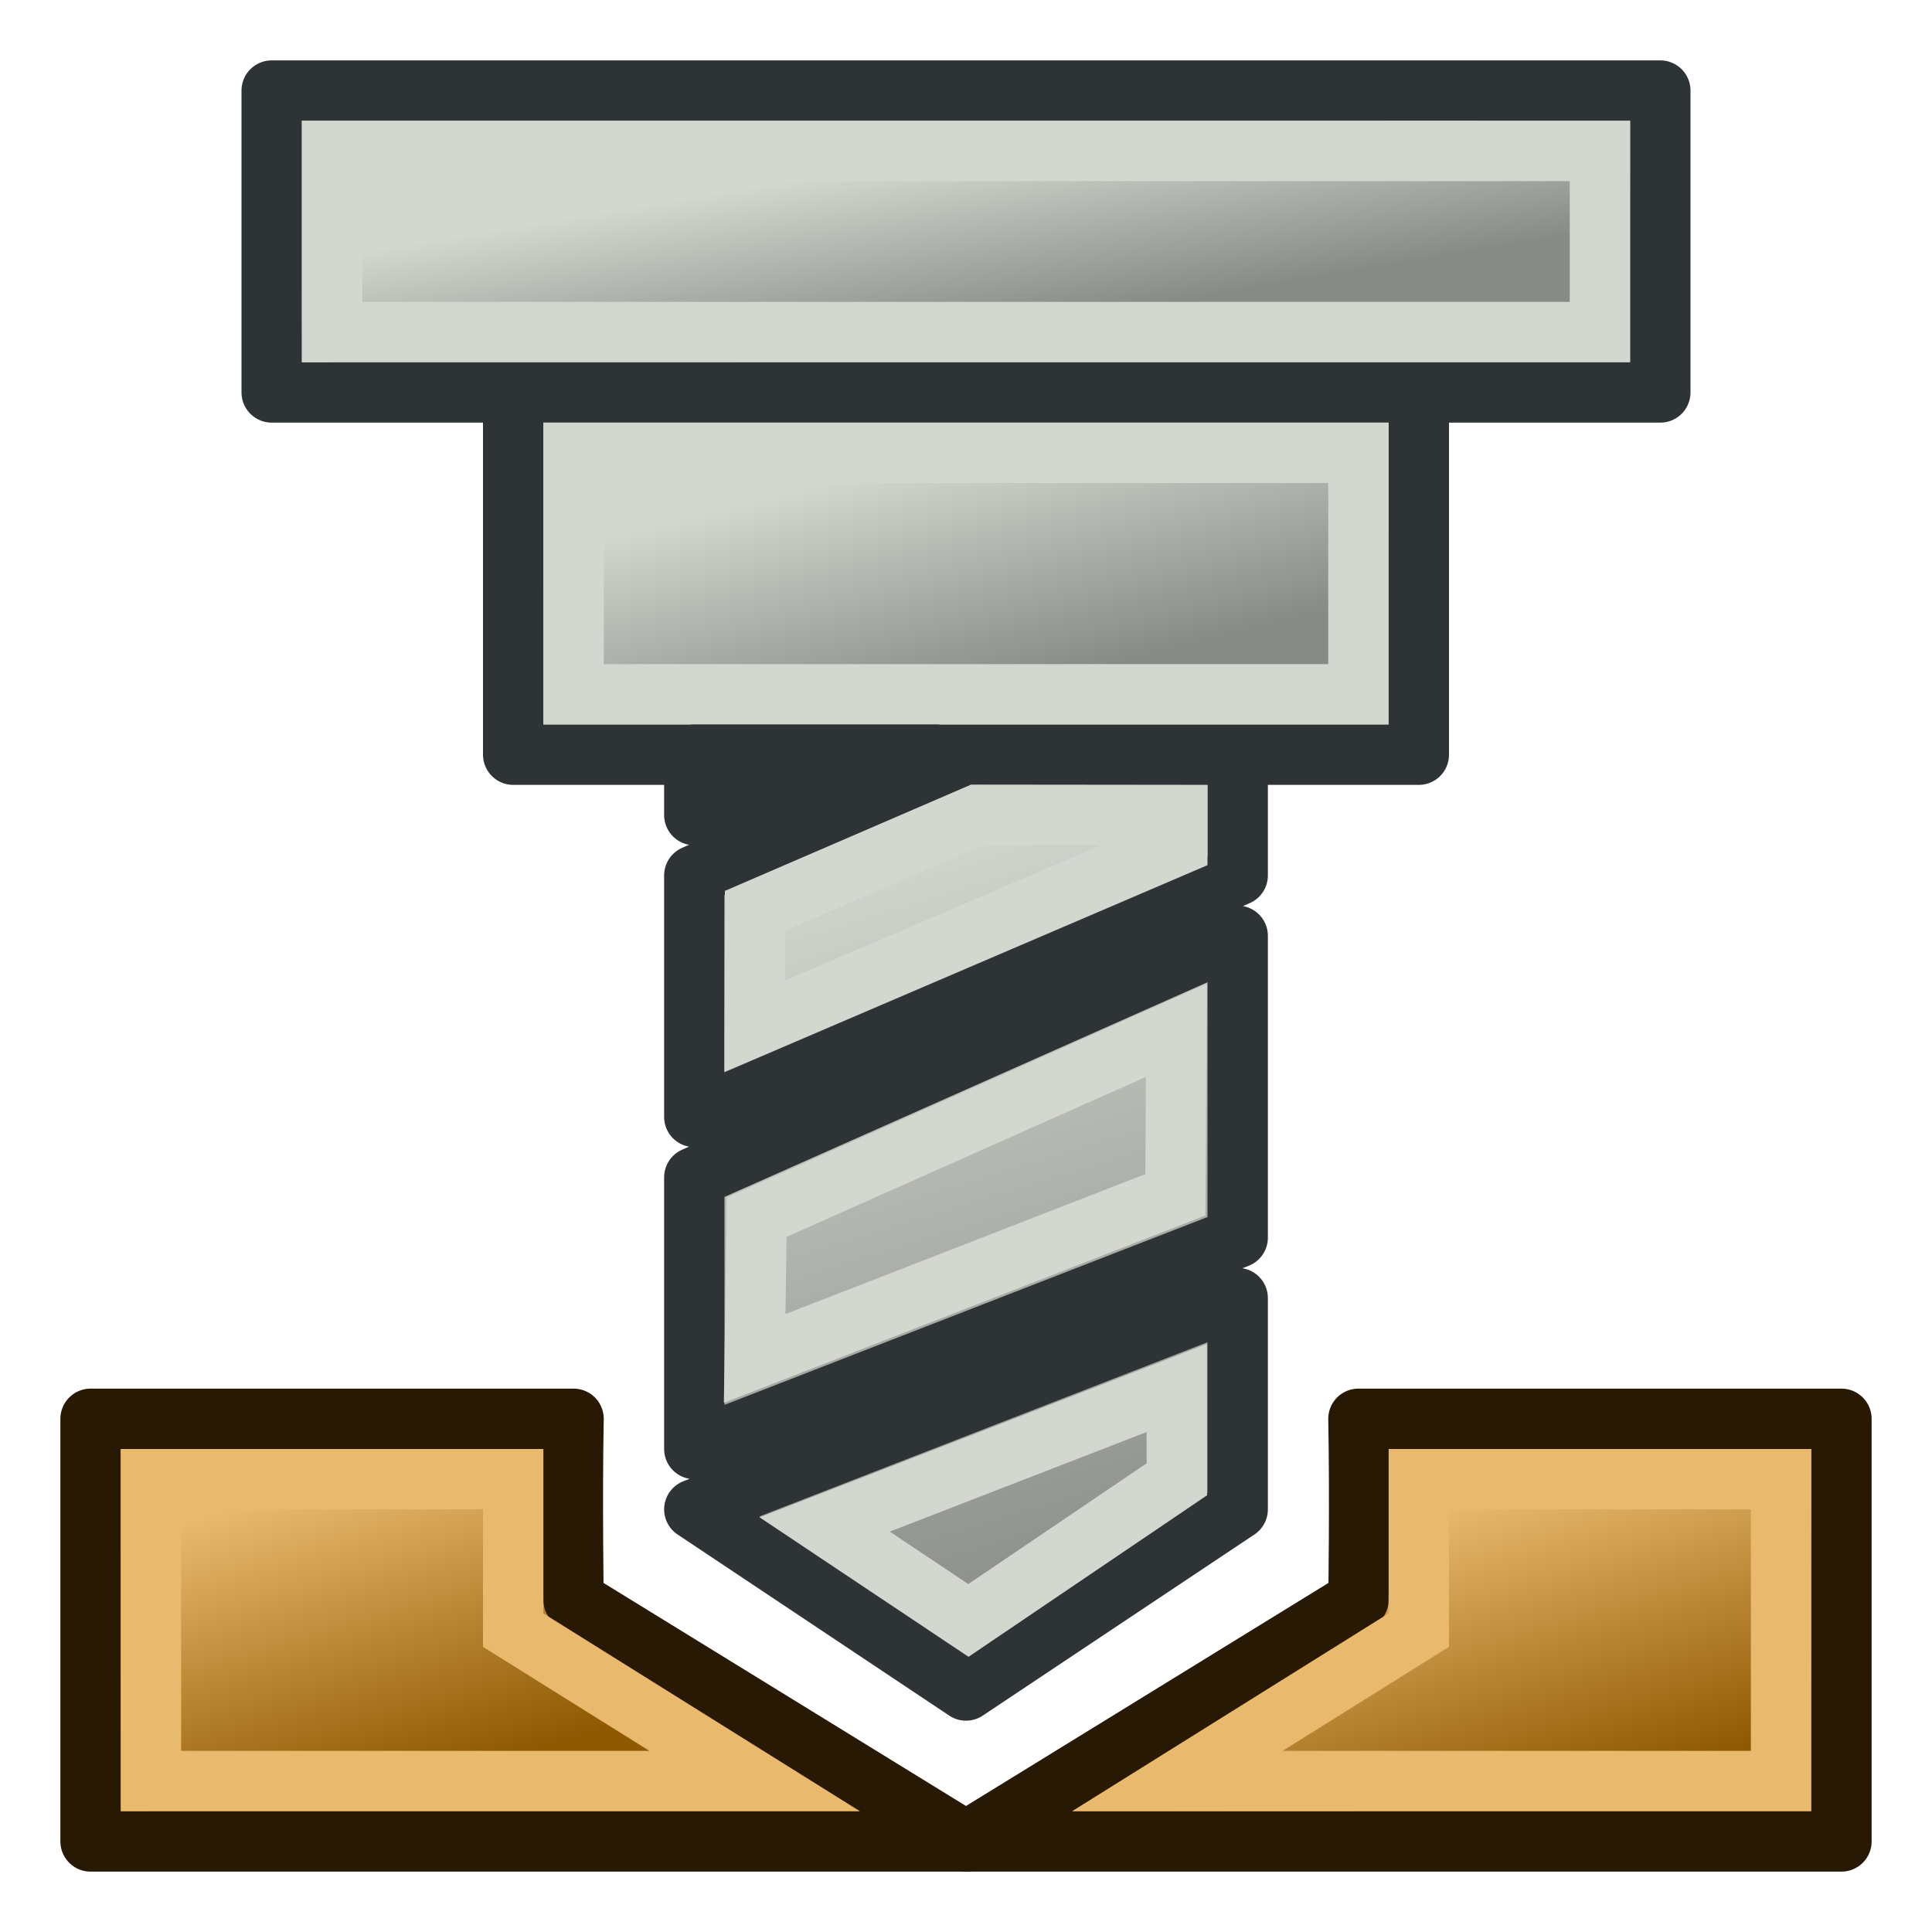
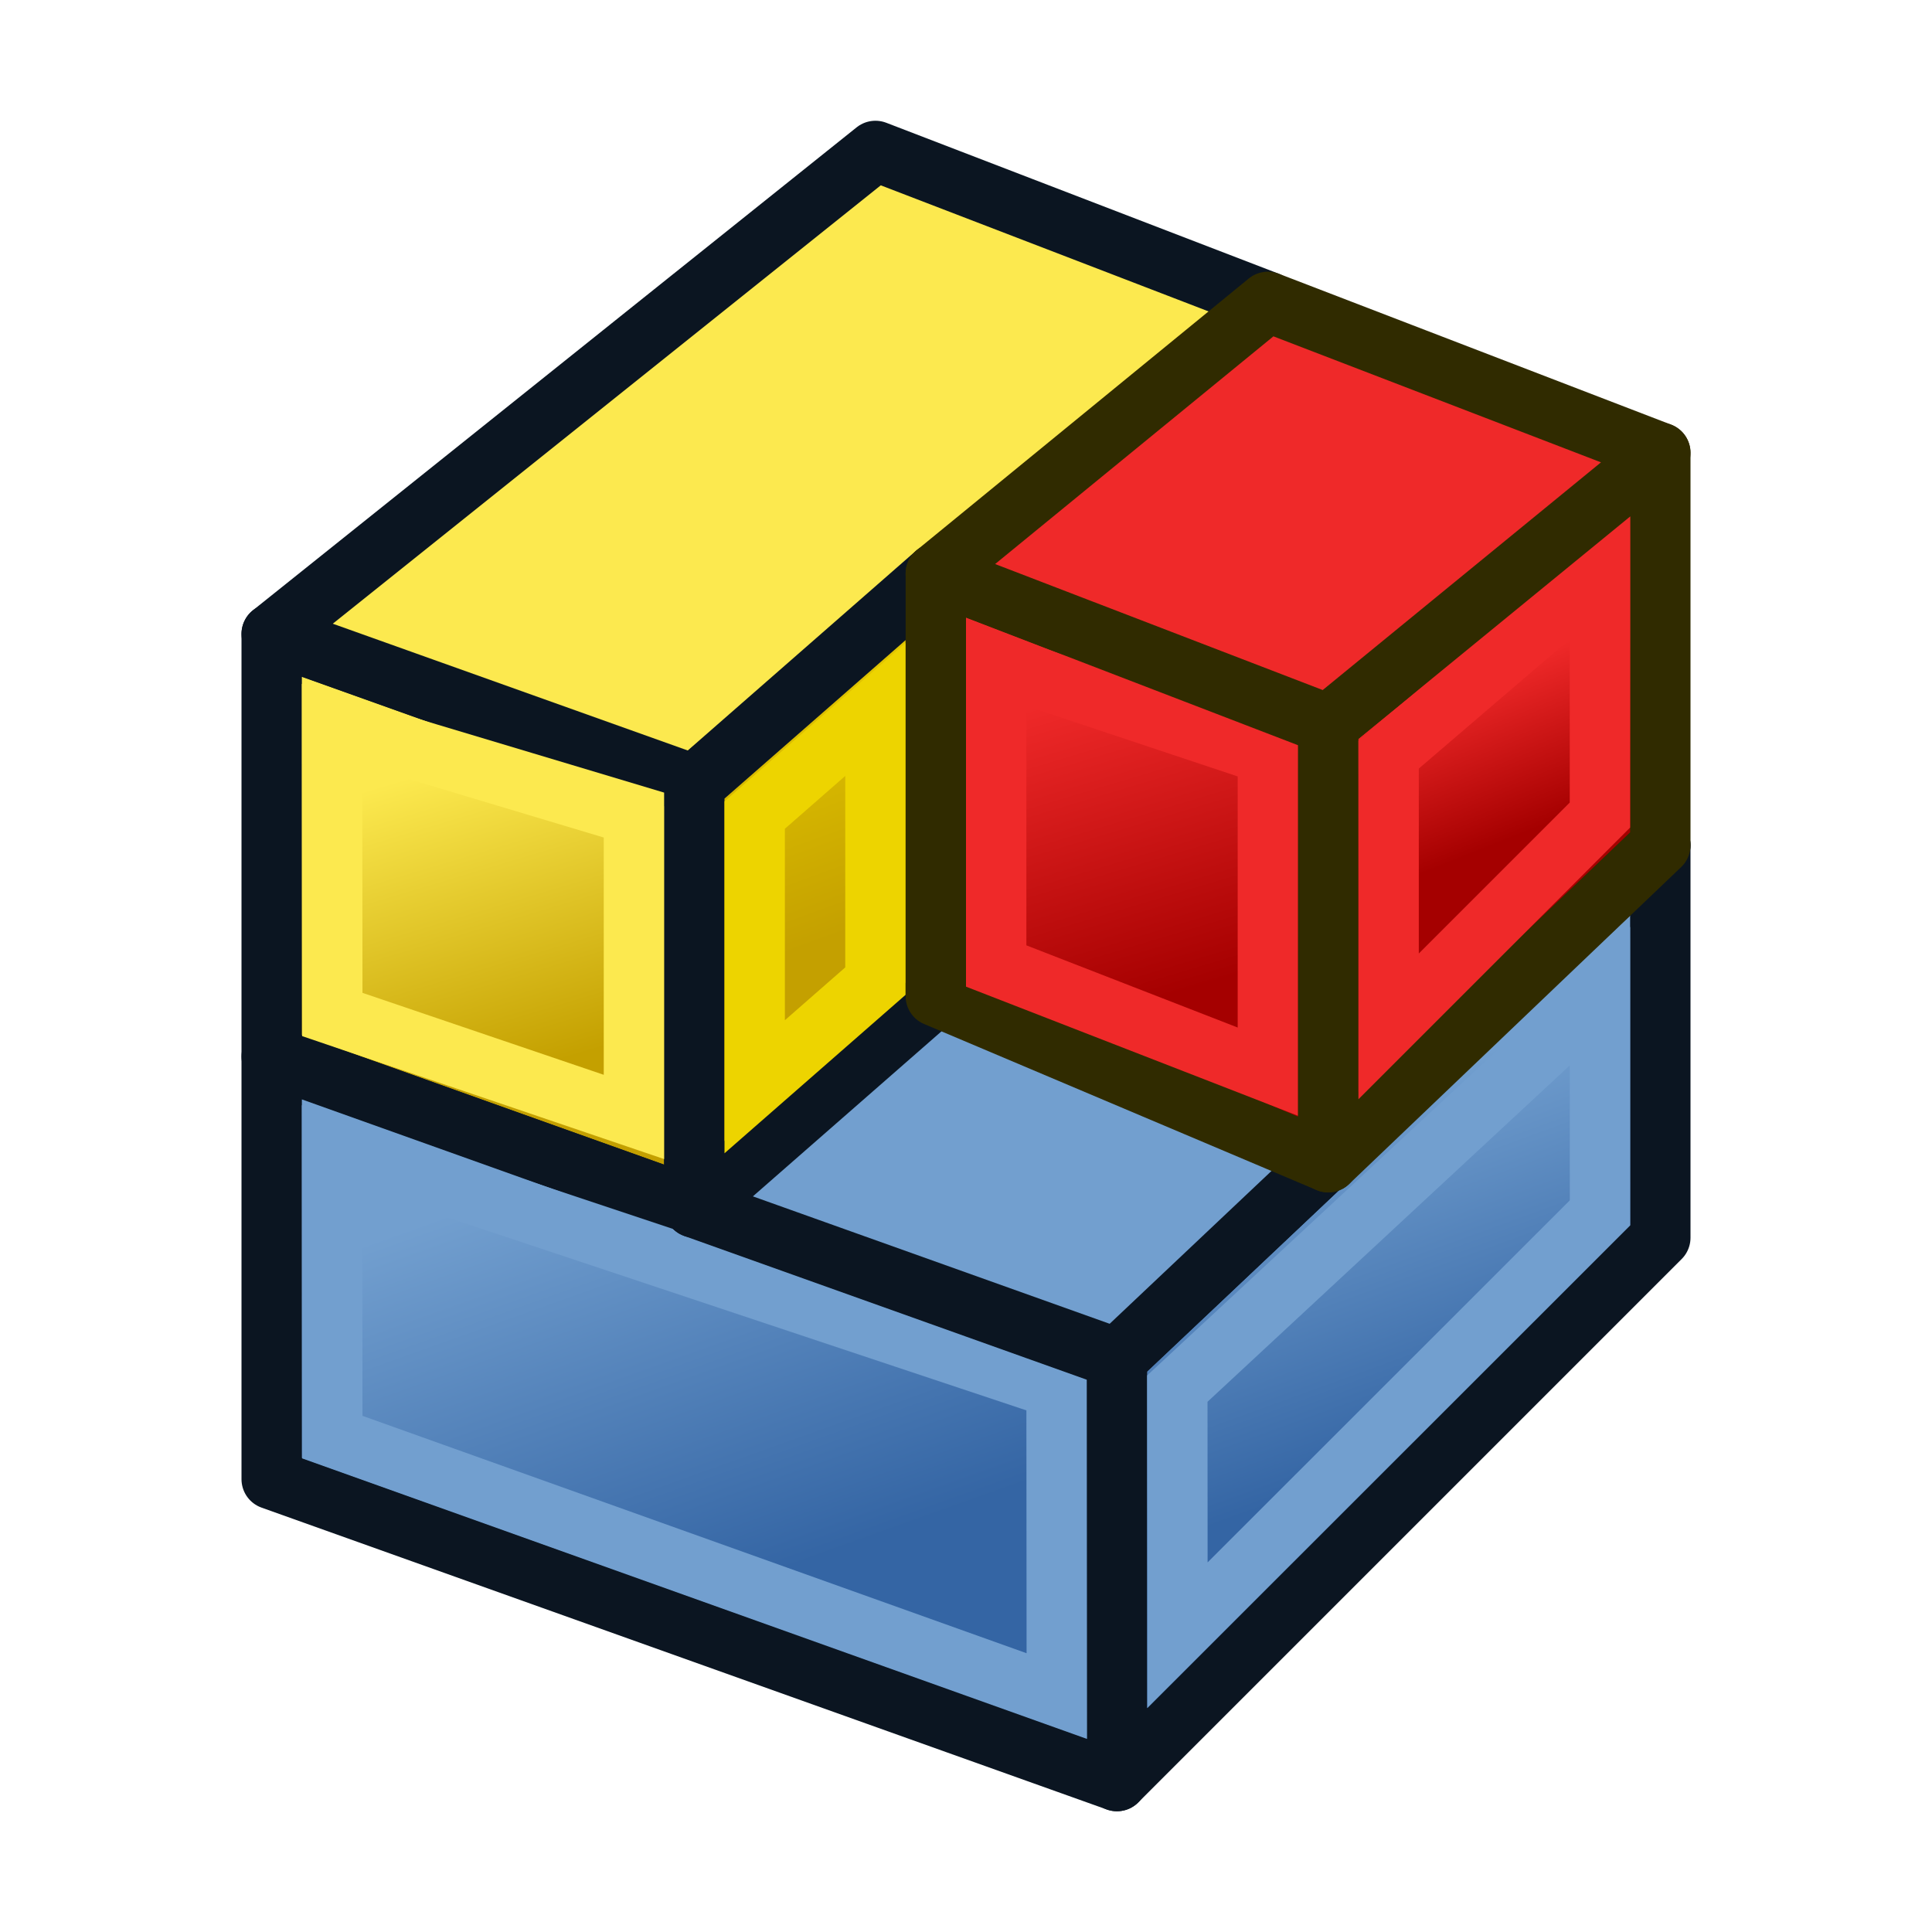
- <svg xmlns="http://www.w3.org/2000/svg" xmlns:xlink="http://www.w3.org/1999/xlink" width="64px" height="64px" id="svg2816" version="1.1">
-   <defs id="defs2818">
-     <linearGradient id="linearGradient4031">
-       <stop id="stop4033" offset="0" style="stop-color:#d3d7cf;stop-opacity:1" />
-       <stop id="stop4035" offset="1" style="stop-color:#888a85;stop-opacity:1" />
+ <svg xmlns="http://www.w3.org/2000/svg" xmlns:xlink="http://www.w3.org/1999/xlink" width="64" height="64" id="svg3559" version="1.1" viewBox="0 0 64 64">
+   <defs id="defs3561">
+     <linearGradient id="linearGradient1083">
+       <stop style="stop-color:#a50000;stop-opacity:1" offset="0" id="stop1079" />
+       <stop style="stop-color:#ef2929;stop-opacity:1" offset="1" id="stop1081" />
    </linearGradient>
-     <linearGradient id="linearGradient3989">
-       <stop id="stop3991" offset="0" style="stop-color:#d3d7cf;stop-opacity:1" />
-       <stop id="stop3993" offset="1" style="stop-color:#888a85;stop-opacity:1" />
+     <linearGradient id="linearGradient4383-1">
+       <stop id="stop69725" offset="0" style="stop-color:#c4a000;stop-opacity:1" />
+       <stop id="stop69727" offset="1" style="stop-color:#fce94f;stop-opacity:1" />
    </linearGradient>
-     <linearGradient id="linearGradient3945">
-       <stop style="stop-color:#8f5902;stop-opacity:1" offset="0" id="stop3947" />
-       <stop style="stop-color:#e9b96e;stop-opacity:1" offset="1" id="stop3949" />
+     <linearGradient id="linearGradient4383">
+       <stop style="stop-color:#3465a4;stop-opacity:1" offset="0" id="stop4385" />
+       <stop style="stop-color:#729fcf;stop-opacity:1" offset="1" id="stop4387" />
    </linearGradient>
-     <linearGradient id="linearGradient3937">
-       <stop style="stop-color:#8f5902;stop-opacity:1" offset="0" id="stop3939" />
-       <stop style="stop-color:#e9b96e;stop-opacity:1" offset="1" id="stop3941" />
+     <linearGradient xlink:href="#linearGradient4383-1" id="linearGradient4389" x1="20.244" y1="37.588" x2="17.244" y2="27.588" gradientUnits="userSpaceOnUse" gradientTransform="translate(-1.243533,-2.588112)" />
+     <linearGradient xlink:href="#linearGradient4383" id="linearGradient4399" x1="48.714" y1="45.586" x2="44.714" y2="34.586" gradientUnits="userSpaceOnUse" gradientTransform="translate(1.285649,1.414214)" />
+     <linearGradient xlink:href="#linearGradient4383-3" id="linearGradient4389-0" x1="27.244" y1="54.588" x2="21.244" y2="30.588" gradientUnits="userSpaceOnUse" gradientTransform="translate(-1.243533,-2.588112)" />
+     <linearGradient id="linearGradient4383-3">
+       <stop style="stop-color:#3465a4;stop-opacity:1" offset="0" id="stop4385-1" />
+       <stop style="stop-color:#729fcf;stop-opacity:1" offset="1" id="stop4387-2" />
    </linearGradient>
-     <linearGradient id="linearGradient4513">
-       <stop style="stop-color:#d3d7cf;stop-opacity:1" offset="0" id="stop4515" />
-       <stop style="stop-color:#888a85;stop-opacity:1" offset="1" id="stop4517" />
+     <linearGradient xlink:href="#linearGradient4393-9" id="linearGradient4399-7" x1="48.714" y1="45.586" x2="40.714" y2="24.586" gradientUnits="userSpaceOnUse" gradientTransform="translate(1.285649,1.414214)" />
+     <linearGradient id="linearGradient4393-9">
+       <stop style="stop-color:#204a87;stop-opacity:1" offset="0" id="stop4395-8" />
+       <stop style="stop-color:#3465a4;stop-opacity:1" offset="1" id="stop4397-1" />
    </linearGradient>
-     <linearGradient id="linearGradient3681">
-       <stop id="stop3697" offset="0" style="stop-color:#fff110;stop-opacity:1;" />
-       <stop style="stop-color:#cf7008;stop-opacity:1;" offset="1" id="stop3685" />
+     <linearGradient xlink:href="#linearGradient73208" id="linearGradient69042" gradientUnits="userSpaceOnUse" gradientTransform="translate(-12.71435,-17.58579)" x1="48.714" y1="45.586" x2="44.714" y2="34.586" />
+     <linearGradient xlink:href="#linearGradient4383" id="linearGradient69056" gradientUnits="userSpaceOnUse" gradientTransform="translate(-1.243533,-2.588112)" x1="27.244" y1="54.588" x2="22.244" y2="40.588" />
+     <linearGradient xlink:href="#linearGradient1083" id="linearGradient69709" gradientUnits="userSpaceOnUse" gradientTransform="translate(21.75647,-5.588112)" x1="20.244" y1="37.588" x2="17.244" y2="27.588" />
+     <linearGradient xlink:href="#linearGradient1083" id="linearGradient69717" gradientUnits="userSpaceOnUse" gradientTransform="translate(1.285649,1.414214)" x1="50.714" y1="25.586" x2="48.714" y2="20.586" />
+     <linearGradient id="linearGradient73208">
+       <stop style="stop-color:#c4a000;stop-opacity:1" offset="0" id="stop73210" />
+       <stop style="stop-color:#edd400;stop-opacity:1" offset="1" id="stop73212" />
    </linearGradient>
-     <pattern patternTransform="matrix(0.6764373,-0.8182915,2.457831,1.884455,-26.45061,18.29495)" id="pattern5231" xlink:href="#Strips1_1-4" />
-     <pattern id="Strips1_1-4" patternTransform="matrix(0.6677284,-1.003708,2.426188,2.311455,3.476099,3.534923)" height="1" width="2" patternUnits="userSpaceOnUse">
-       <rect id="rect4483-4" height="2" width="1" y="-0.5" x="0" style="fill:black;stroke:none" />
-     </pattern>
-     <pattern patternTransform="matrix(0.6677284,-1.003708,2.426188,2.311455,39.61838,8.96928)" id="pattern5231-4" xlink:href="#Strips1_1-6" />
-     <pattern id="Strips1_1-6" patternTransform="matrix(0.6677284,-1.003708,2.426188,2.311455,3.476099,3.534923)" height="1" width="2" patternUnits="userSpaceOnUse">
-       <rect id="rect4483-0" height="2" width="1" y="-0.5" x="0" style="fill:black;stroke:none" />
-     </pattern>
-     <pattern patternTransform="matrix(0.6651338,-1.06313,2.41676,2.448297,-49.76257,2.954681)" id="pattern5296" xlink:href="#pattern5231-3" />
-     <pattern patternTransform="matrix(0.6677284,-1.003708,2.426188,2.311455,-26.33628,10.8872)" id="pattern5231-3" xlink:href="#Strips1_1-4-3" />
-     <pattern id="Strips1_1-4-3" patternTransform="matrix(0.6677284,-1.003708,2.426188,2.311455,3.476099,3.534923)" height="1" width="2" patternUnits="userSpaceOnUse">
-       <rect id="rect4483-4-6" height="2" width="1" y="-0.5" x="0" style="fill:black;stroke:none" />
-     </pattern>
-     <pattern patternTransform="matrix(0.4284489,-0.6215585,1.556767,1.431396,27.94841,13.30646)" id="pattern5330" xlink:href="#Strips1_1-9" />
-     <pattern id="Strips1_1-9" patternTransform="matrix(0.6677284,-1.003708,2.426188,2.311455,3.476099,3.534923)" height="1" width="2" patternUnits="userSpaceOnUse">
-       <rect id="rect4483-3" height="2" width="1" y="-0.5" x="0" style="fill:black;stroke:none" />
-     </pattern>
-     <linearGradient xlink:href="#linearGradient3681" id="linearGradient3687" x1="37.898" y1="41.088" x2="4.061" y2="40.169" gradientUnits="userSpaceOnUse" gradientTransform="translate(127.2727,-51.27273)" />
-     <linearGradient xlink:href="#linearGradient3681" id="linearGradient3695" x1="37.894" y1="40.485" x2="59.811" y2="43.559" gradientUnits="userSpaceOnUse" gradientTransform="translate(127.2727,-51.27273)" />
-     <linearGradient id="linearGradient3681-3">
-       <stop id="stop3697-3" offset="0" style="stop-color:#fff110;stop-opacity:1;" />
-       <stop style="stop-color:#cf7008;stop-opacity:1;" offset="1" id="stop3685-4" />
-     </linearGradient>
-     <linearGradient y2="43.559" x2="59.811" y1="40.485" x1="37.894" gradientTransform="translate(-37.00068,-20.48737)" gradientUnits="userSpaceOnUse" id="linearGradient3608" xlink:href="#linearGradient3681-3" />
-     <linearGradient id="linearGradient4513-2">
-       <stop style="stop-color:#ffffff;stop-opacity:1;" offset="0" id="stop4515-2" />
-       <stop style="stop-color:#999999;stop-opacity:1;" offset="1" id="stop4517-4" />
-     </linearGradient>
-     <radialGradient r="23.635" fy="7.932" fx="32.152" cy="7.932" cx="32.152" gradientTransform="matrix(1,0,0,1.184116,-8.517325,-3.409757)" gradientUnits="userSpaceOnUse" id="radialGradient4538" xlink:href="#linearGradient4513-2" />
-     <linearGradient id="linearGradient4513-1">
-       <stop style="stop-color:#ffffff;stop-opacity:1;" offset="0" id="stop4515-8" />
-       <stop style="stop-color:#999999;stop-opacity:1;" offset="1" id="stop4517-6" />
-     </linearGradient>
-     <radialGradient r="23.635" fy="7.932" fx="32.152" cy="7.932" cx="32.152" gradientTransform="matrix(1,0,0,1.184116,-8.517325,-3.409757)" gradientUnits="userSpaceOnUse" id="radialGradient4538-6" xlink:href="#linearGradient4513-1" />
-     <radialGradient xlink:href="#linearGradient4513-6" id="radialGradient4521-5" cx="32.152" cy="7.932" fx="32.152" fy="7.932" r="23.635" gradientTransform="matrix(1.015565,0,0,1.185183,-0.6524136,-1.400868)" gradientUnits="userSpaceOnUse" />
-     <linearGradient id="linearGradient4513-6">
-       <stop style="stop-color:#ffffff;stop-opacity:1;" offset="0" id="stop4515-29" />
-       <stop style="stop-color:#999999;stop-opacity:1;" offset="1" id="stop4517-1" />
-     </linearGradient>
-     <linearGradient xlink:href="#linearGradient4513" id="linearGradient3935" x1="32" y1="5" x2="33" y2="11" gradientUnits="userSpaceOnUse" />
-     <linearGradient xlink:href="#linearGradient3937" id="linearGradient3943" x1="14" y1="59" x2="11" y2="49" gradientUnits="userSpaceOnUse" />
-     <linearGradient xlink:href="#linearGradient3945" id="linearGradient3951" x1="54" y1="59" x2="51" y2="49" gradientUnits="userSpaceOnUse" />
-     <radialGradient xlink:href="#linearGradient4513-2-0" id="radialGradient4521-0-7" cx="32.152" cy="17.95" fx="32.152" fy="17.95" r="23.635" gradientTransform="matrix(0.6791197,0,0,1.122061,10.18973,-0.7249883)" gradientUnits="userSpaceOnUse" />
-     <linearGradient id="linearGradient4513-2-0">
-       <stop style="stop-color:#ffffff;stop-opacity:1;" offset="0" id="stop4515-2-9" />
-       <stop style="stop-color:#999999;stop-opacity:1;" offset="1" id="stop4517-4-3" />
-     </linearGradient>
-     <linearGradient xlink:href="#linearGradient3989" id="linearGradient3987" x1="31" y1="15" x2="33" y2="23" gradientUnits="userSpaceOnUse" />
-     <radialGradient xlink:href="#linearGradient4513-1-6" id="radialGradient4521-4-0" cx="32.152" cy="35.869" fx="32.152" fy="35.869" r="23.635" gradientTransform="matrix(0.3949791,0,0,1.184116,19.45261,-1.460407)" gradientUnits="userSpaceOnUse" />
-     <linearGradient id="linearGradient4513-1-6">
-       <stop style="stop-color:#ffffff;stop-opacity:1;" offset="0" id="stop4515-8-2" />
-       <stop style="stop-color:#999999;stop-opacity:1;" offset="1" id="stop4517-6-6" />
-     </linearGradient>
-     <linearGradient xlink:href="#linearGradient4031" id="linearGradient4029" x1="27.909" y1="27.909" x2="36" y2="54.227" gradientUnits="userSpaceOnUse" />
  </defs>
-   <g id="layer1">
-     <path style="color:#000000;fill:url(#linearGradient3951);fill-opacity:1;fill-rule:nonzero;stroke:#271903;stroke-width:2;stroke-linecap:butt;stroke-linejoin:round;stroke-miterlimit:4;stroke-opacity:1;stroke-dasharray:none;stroke-dashoffset:0;marker:none;visibility:visible;display:inline;overflow:visible;enable-background:accumulate" d="m 61,47 0,14 -29,0 13,-8 c 0,0 0.052,-3.283 0,-6 z" id="rect4590-5" />
-     <path style="color:#000000;fill:url(#linearGradient3943);fill-opacity:1;fill-rule:nonzero;stroke:#271903;stroke-width:2;stroke-linecap:butt;stroke-linejoin:round;stroke-miterlimit:4;stroke-opacity:1;stroke-dasharray:none;stroke-dashoffset:0;marker:none;visibility:visible;display:inline;overflow:visible;enable-background:accumulate" d="m 3,47 0,14 29,0 -13,-8 c 0,0 -0.052,-3.283 0,-6 z" id="rect4590" />
-     <path style="color:#000000;fill:url(#linearGradient4029);fill-opacity:1;fill-rule:nonzero;stroke:#2e3436;stroke-width:2;stroke-linecap:butt;stroke-linejoin:round;stroke-miterlimit:4;stroke-opacity:1;stroke-dasharray:none;stroke-dashoffset:0;marker:none;visibility:visible;display:inline;overflow:visible;enable-background:accumulate" d="m 32,25 -9,4 0,8 18,-8 0,-4 z m 9,6 -18,8 0,9 18,-7 z m 0,12 -18,7 9,6 9,-6 z" id="rect4417" />
-     <rect style="color:#000000;fill:url(#linearGradient3987);fill-opacity:1;fill-rule:nonzero;stroke:#2e3436;stroke-width:2;stroke-linecap:butt;stroke-linejoin:round;stroke-miterlimit:4;stroke-opacity:1;stroke-dasharray:none;stroke-dashoffset:0;marker:none;visibility:visible;display:inline;overflow:visible;enable-background:accumulate" id="rect4411" width="30" height="12.427" x="17" y="12.573" />
-     <rect style="color:#000000;fill:url(#linearGradient3935);fill-opacity:1;fill-rule:nonzero;stroke:#2e3436;stroke-width:2;stroke-linecap:butt;stroke-linejoin:round;stroke-miterlimit:4;stroke-opacity:1;stroke-dasharray:none;stroke-dashoffset:0;marker:none;visibility:visible;display:inline;overflow:visible;enable-background:accumulate" id="rect3591" width="46" height="10" x="9" y="3" />
-     <path style="color:#000000;fill:none;stroke:#e9b96e;stroke-width:2;stroke-linecap:butt;stroke-linejoin:miter;stroke-miterlimit:11.6;stroke-opacity:1;stroke-dasharray:none;stroke-dashoffset:0;marker:none;visibility:visible;display:inline;overflow:visible;enable-background:accumulate" d="m 5,49 0,10 20,0 -8,-5 0,-5 z" id="rect4590-6" />
-     <path style="color:#000000;fill:none;stroke:#e9b96e;stroke-width:2;stroke-linecap:butt;stroke-linejoin:miter;stroke-miterlimit:11.6;stroke-opacity:1;stroke-dasharray:none;stroke-dashoffset:0;marker:none;visibility:visible;display:inline;overflow:visible;enable-background:accumulate" d="m 59,49 0,10 -20,0 8,-5 0,-5 z" id="rect4590-6-7" />
-     <rect style="color:#000000;fill:none;stroke:#d3d7cf;stroke-width:2;stroke-linecap:butt;stroke-linejoin:miter;stroke-miterlimit:4;stroke-opacity:1;stroke-dasharray:none;stroke-dashoffset:0;marker:none;visibility:visible;display:inline;overflow:visible;enable-background:accumulate" id="rect3591-2" width="42" height="6" x="11" y="5" />
-     <rect style="color:#000000;fill:none;stroke:#d3d7cf;stroke-width:2;stroke-linecap:butt;stroke-linejoin:miter;stroke-miterlimit:4;stroke-opacity:1;stroke-dasharray:none;stroke-dashoffset:0;marker:none;visibility:visible;display:inline;overflow:visible;enable-background:accumulate" id="rect4411-6" width="26" height="8" x="19" y="15" />
-     <path style="color:#000000;fill:none;stroke:#d3d7cf;stroke-width:2;stroke-linecap:butt;stroke-linejoin:miter;stroke-miterlimit:4;stroke-opacity:1;stroke-dasharray:none;stroke-dashoffset:0;marker:none;visibility:visible;display:inline;overflow:visible;enable-background:accumulate" d="M 32.37,26.993 25.011,30.17 25,34 39,28 39,27 z M 38.968,34.129 25.064,40.321 25,45 38.936,39.579 z M 38.981,45.979 27.318,50.5 l 4.762,3.179 6.904,-4.675 z" id="rect4417-1" />
-     <path style="fill:#d3d7cf;stroke:#2e3436;stroke-width:2;stroke-linecap:butt;stroke-linejoin:round;stroke-opacity:1" d="m 23,27 0,-2 8,0 z" id="path3085" />
+   <g id="layer1" style="display:inline">
+     <path id="path69052" d="m 9,35 0,-14 14,5 0,14 z" style="fill:url(#linearGradient4389);fill-opacity:1.0;fill-rule:nonzero;stroke:#0b1521;stroke-width:2;stroke-linejoin:round;stroke-miterlimit:4;stroke-dasharray:none" />
+     <path style="fill:url(#linearGradient69056);fill-opacity:1.0;fill-rule:nonzero;stroke:#0b1521;stroke-width:2;stroke-linejoin:round;stroke-miterlimit:4;stroke-dasharray:none" d="M 9,49 9,35 37,45 37,59 Z" id="path4381" />
+     <path style="fill:url(#linearGradient4399);fill-opacity:1.0;fill-rule:nonzero;stroke:#0b1521;stroke-width:2;stroke-linejoin:round;stroke-miterlimit:4;stroke-dasharray:none" d="M 37,59 37,45 55,28 55,41 Z" id="path4391" />
+     <path style="fill:#fce94f;fill-opacity:1;fill-rule:nonzero;stroke:#0b1521;stroke-width:2;stroke-linejoin:round;stroke-miterlimit:4;stroke-dasharray:none" d="M 9,21 29,5 42,10 23,26 Z" id="path4403" />
+     <path style="fill:none;stroke:#729fcf;stroke-width:2;stroke-linejoin:miter;stroke-miterlimit:4;stroke-dasharray:none;stroke-opacity:1" d="M 11.008,47.606 11,38 l 24,8 0.008,10.185 z" id="path4381-7" />
+     <path style="fill:none;stroke:#729fcf;stroke-width:2;stroke-linejoin:miter;stroke-miterlimit:4;stroke-dasharray:none;stroke-opacity:1" d="M 39.005,54.168 39,46 53,33 l 0.002,7.177 z" id="path4391-0" />
+     <path id="path69038" d="M 23,40 42,23 55,28 37,45 Z" style="fill:#729fcf;fill-opacity:1;fill-rule:nonzero;stroke:#0b1521;stroke-width:2;stroke-linejoin:round;stroke-miterlimit:4;stroke-dasharray:none" />
+     <path id="path69040" d="m 23,40 0,-14 8,-7 0,14 z" style="fill:url(#linearGradient69042);fill-opacity:1.0;fill-rule:nonzero;stroke:#0b1521;stroke-width:2;stroke-linejoin:round;stroke-miterlimit:4;stroke-dasharray:none" />
+     <path id="path69044" d="m 25,36 0,-9 4,-3.5 0,9 z" style="fill:none;stroke:#edd400;stroke-width:2;stroke-linejoin:miter;stroke-miterlimit:4;stroke-dasharray:none;stroke-opacity:1" />
+     <path id="path69048" d="M 11.008,33.606 11,24 l 10,3 0,10 z" style="fill:none;stroke:#fce94f;stroke-width:2;stroke-linejoin:miter;stroke-miterlimit:4;stroke-dasharray:none;stroke-opacity:1" />
+     <path style="fill:url(#linearGradient69709);fill-opacity:1.0;fill-rule:nonzero;stroke:#302b00;stroke-width:2;stroke-linejoin:round;stroke-miterlimit:4;stroke-dasharray:none" d="m 31,33 0,-14 13,5 0,14.5 z" id="path69705" />
+     <path style="fill:none;stroke:#ef2929;stroke-width:2;stroke-linejoin:miter;stroke-miterlimit:4;stroke-dasharray:none;stroke-opacity:1" d="m 33,32 0,-10 9,3 0,10.5 z" id="path69707" />
+     <path id="path69715" d="M 44,38.5 44,24 55,15 55,28 Z" style="fill:url(#linearGradient69717);fill-opacity:1.0;fill-rule:nonzero;stroke:#302b00;stroke-width:2;stroke-linejoin:round;stroke-miterlimit:4;stroke-dasharray:none" />
+     <path id="path69719" d="m 46,34 0,-9 7,-6 0,8 z" style="fill:none;stroke:#ef2929;stroke-width:2;stroke-linejoin:miter;stroke-miterlimit:4;stroke-dasharray:none;stroke-opacity:1" />
+     <path id="path69721" d="m 31,19 11,-9 13,5 -11,9 z" style="fill:#ef2929;fill-opacity:1;fill-rule:nonzero;stroke:#302b00;stroke-width:2;stroke-linejoin:round;stroke-miterlimit:4;stroke-dasharray:none" />
+   </g>
+   <g id="layer2" style="display:none;opacity:0.588">
+     <path id="path68967" d="M 9,35 9,49" style="fill:#ef2929;fill-rule:evenodd;stroke:#ef2929;stroke-width:1px;stroke-linecap:butt;stroke-linejoin:miter;stroke-opacity:1" />
+     <path id="path68971" d="M 9,35 37,45" style="fill:#ef2929;fill-rule:evenodd;stroke:#ef2929;stroke-width:1px;stroke-linecap:butt;stroke-linejoin:miter;stroke-opacity:1" />
+     <path style="fill:#ef2929;fill-rule:evenodd;stroke:#ef2929;stroke-width:1px;stroke-linecap:butt;stroke-linejoin:miter;stroke-opacity:1" d="m 55,28 0,13" id="path68973" />
+     <path style="fill:#ef2929;fill-rule:evenodd;stroke:#ef2929;stroke-width:1px;stroke-linecap:butt;stroke-linejoin:miter;stroke-opacity:1" d="M 37,45 55,28" id="path68977" />
+     <path id="path68983" d="M 23,40 23,26" style="fill:#ef2929;fill-rule:evenodd;stroke:#ef2929;stroke-width:1px;stroke-linecap:butt;stroke-linejoin:miter;stroke-opacity:1" />
+     <path id="path68985" d="m 29,5 13,5" style="fill:#ef2929;fill-rule:evenodd;stroke:#ef2929;stroke-width:1px;stroke-linecap:butt;stroke-linejoin:miter;stroke-opacity:1" />
+     <path style="fill:#ef2929;fill-rule:evenodd;stroke:#ef2929;stroke-width:1px;stroke-linecap:butt;stroke-linejoin:miter;stroke-opacity:1" d="M 23,26 42,10" id="path68989" />
+     <path style="fill:#ef2929;fill-rule:evenodd;stroke:#ef2929;stroke-width:1px;stroke-linecap:butt;stroke-linejoin:miter;stroke-opacity:1" d="M 19,13 29,5" id="path68993" />
+     <path style="fill:#ef2929;fill-rule:evenodd;stroke:#ef2929;stroke-width:1px;stroke-linecap:butt;stroke-linejoin:miter;stroke-opacity:1" d="m 55,15 -9,8" id="path68997" />
+     <path id="path69030" d="M 42,23 42,10" style="fill:#ef2929;fill-rule:evenodd;stroke:#ef2929;stroke-width:1px;stroke-linecap:butt;stroke-linejoin:miter;stroke-opacity:1" />
+     <path style="fill:#ef2929;fill-rule:evenodd;stroke:#ef2929;stroke-width:1px;stroke-linecap:butt;stroke-linejoin:miter;stroke-opacity:1" d="m 42,23 14,5" id="path69034" />
+     <path id="path69036" d="M 23,40 42,23" style="fill:#ef2929;fill-rule:evenodd;stroke:#ef2929;stroke-width:1px;stroke-linecap:butt;stroke-linejoin:miter;stroke-opacity:1" />
+     <path id="path69711" d="m 23,10 19,0" style="fill:#ef2929;fill-rule:evenodd;stroke:#ef2929;stroke-width:1px;stroke-linecap:butt;stroke-linejoin:miter;stroke-opacity:1" />
+     <path style="fill:#ef2929;fill-rule:evenodd;stroke:#ef2929;stroke-width:1px;stroke-linecap:butt;stroke-linejoin:miter;stroke-opacity:1" d="m 34,17 0,13" id="path69713" />
  </g>
</svg>
